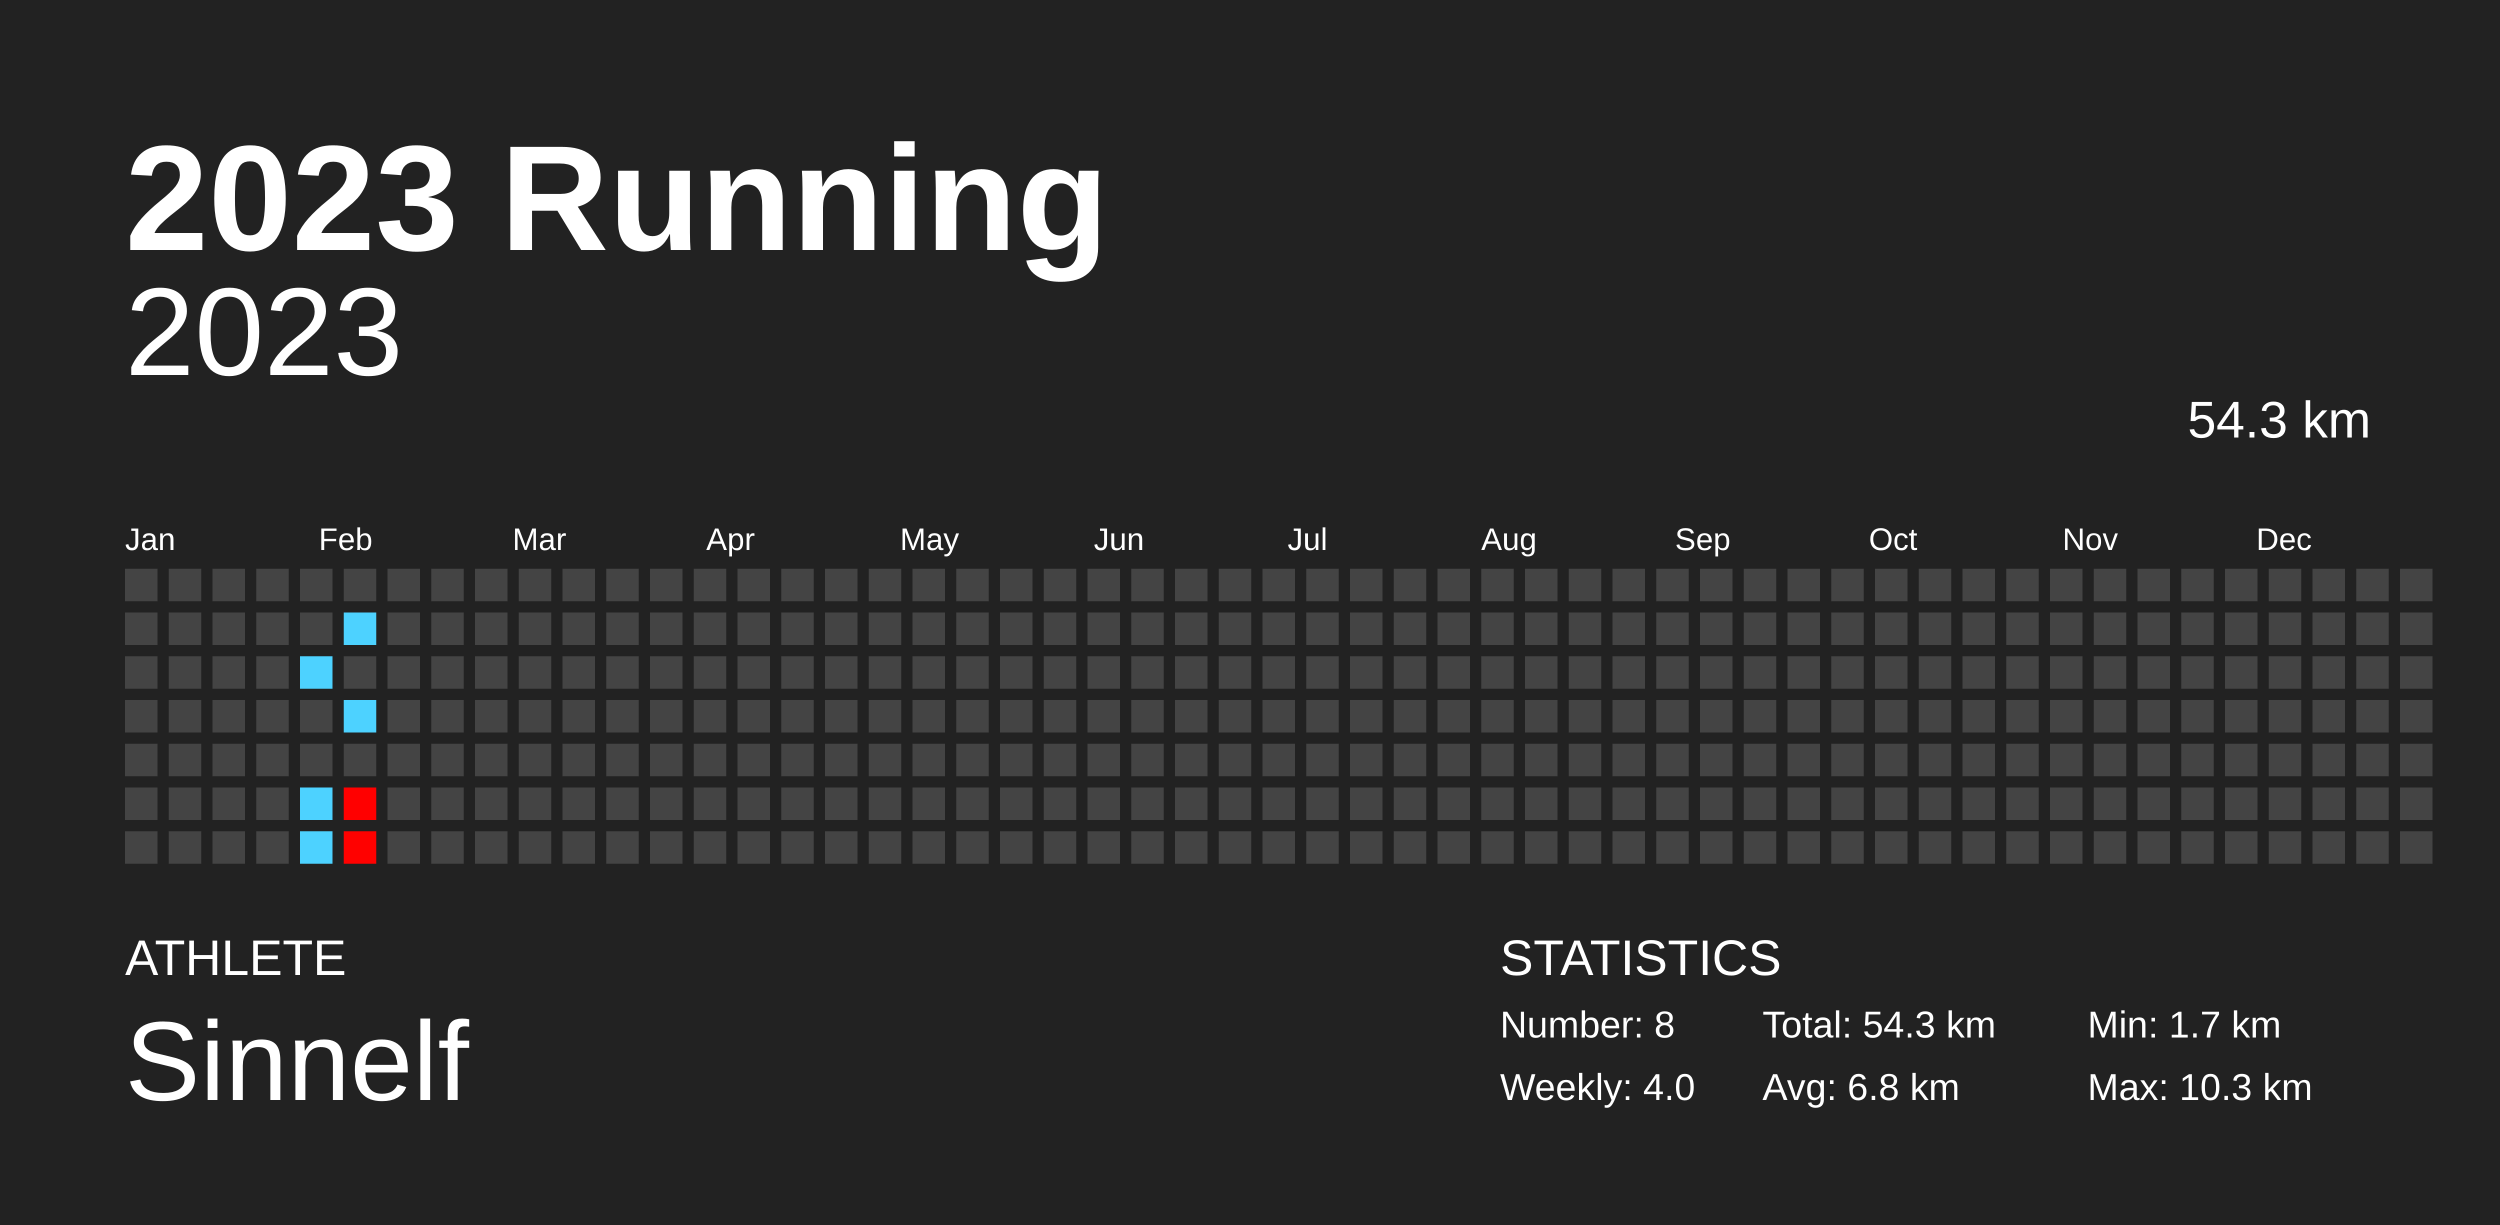
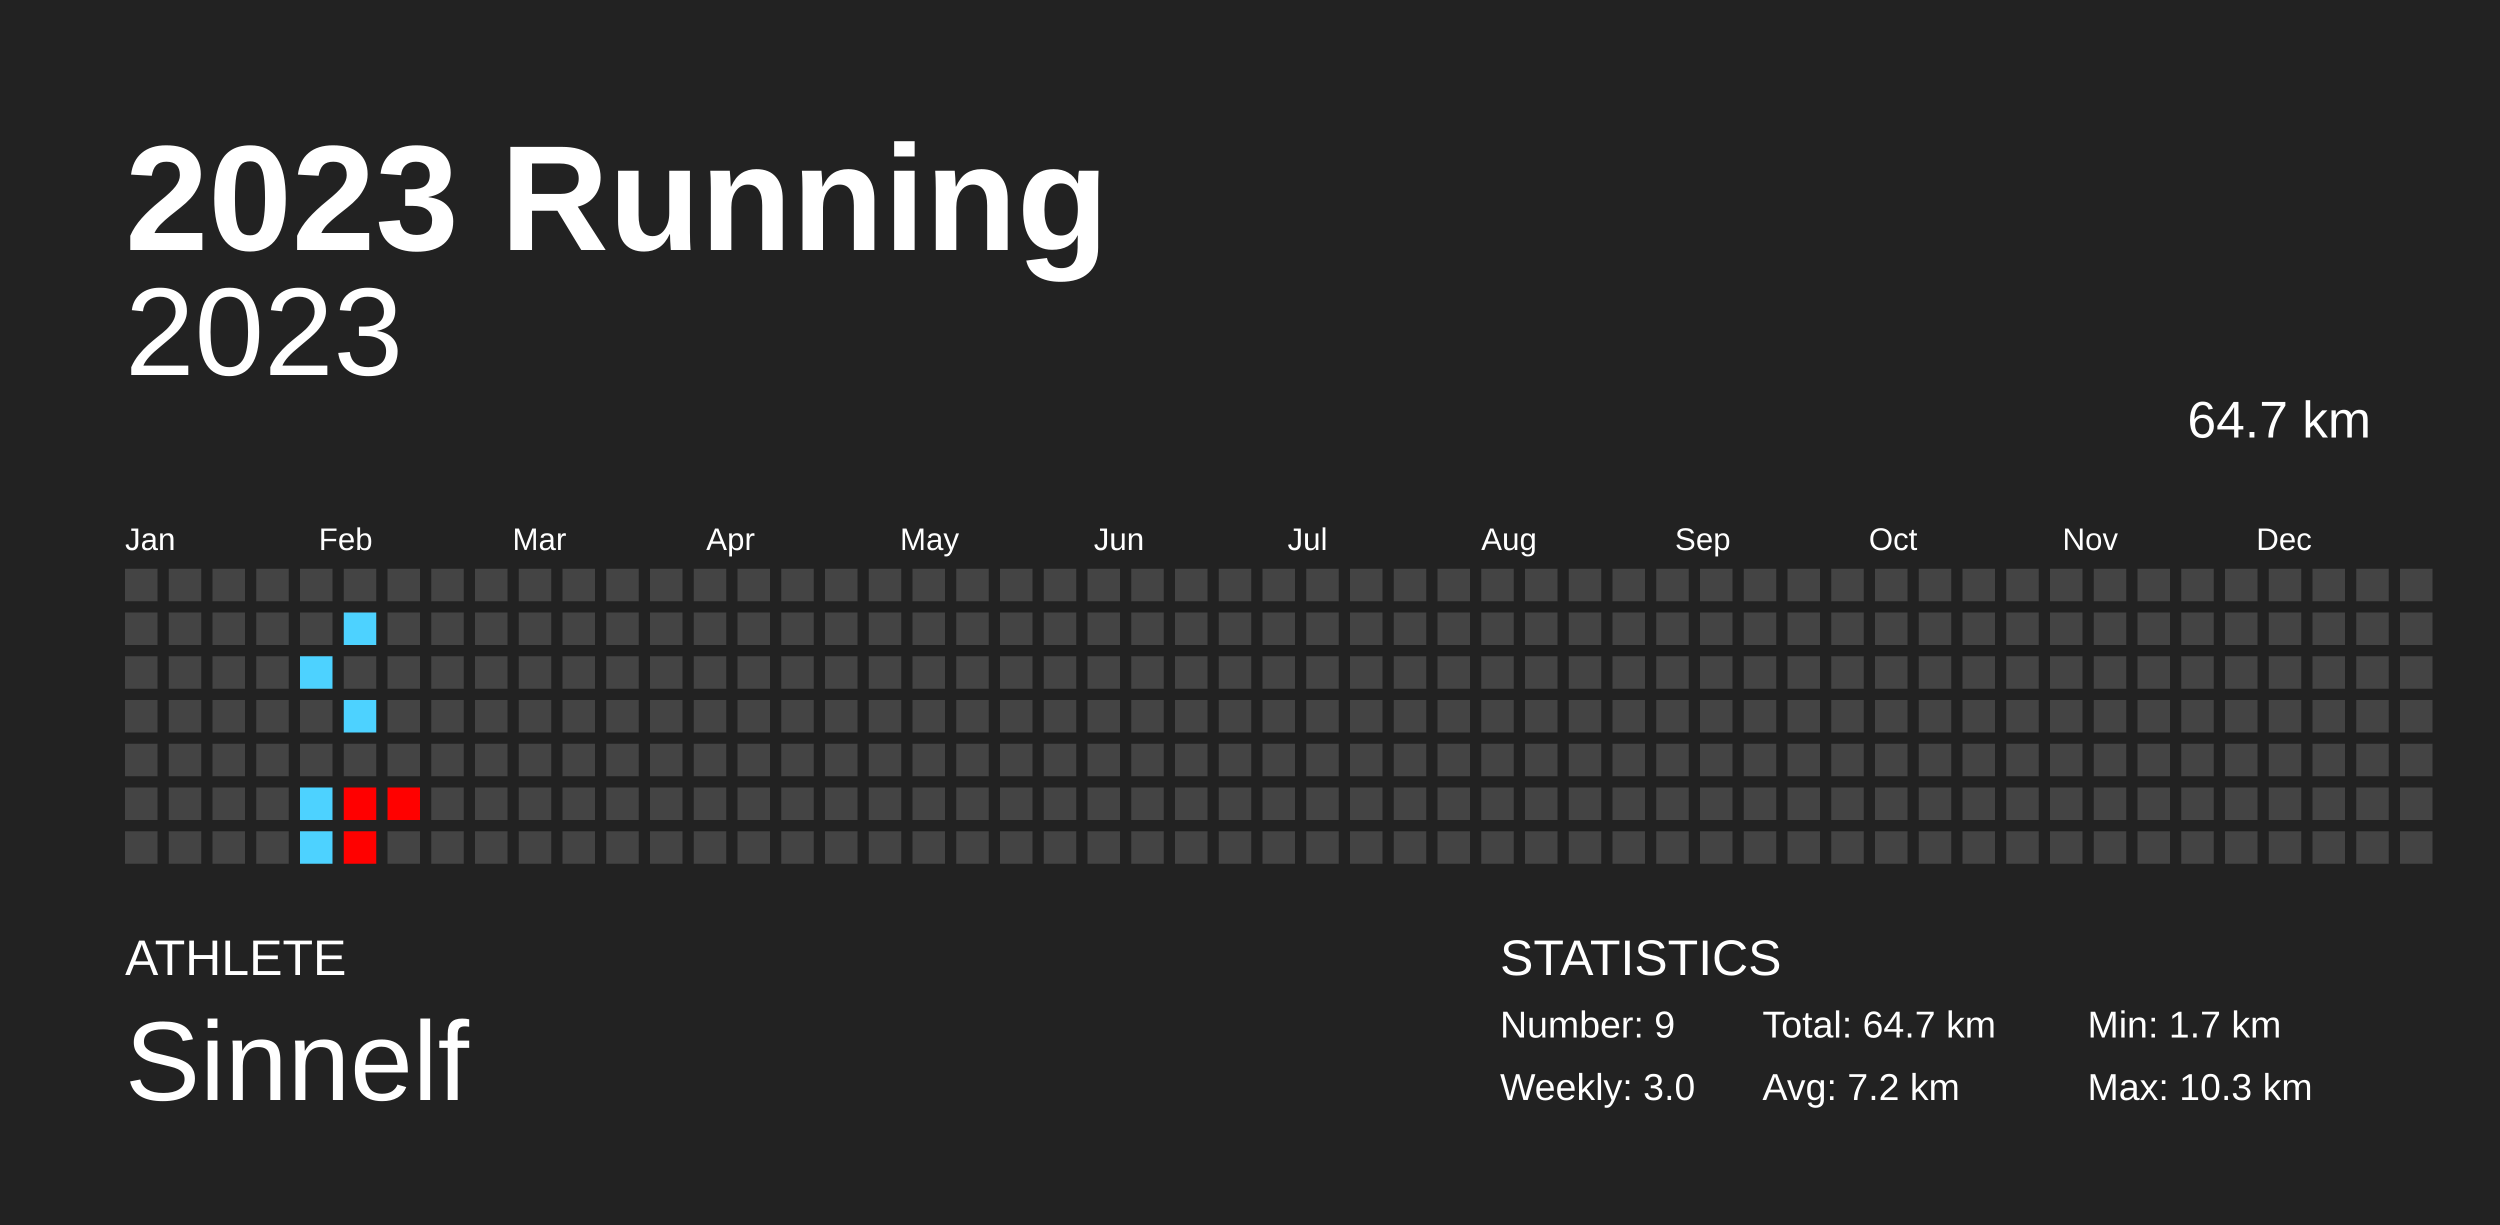
<svg xmlns="http://www.w3.org/2000/svg" baseProfile="full" height="98mm" version="1.1" viewBox="0,0,200,98" width="200mm">
  <defs />
  <rect fill="#222222" height="98" width="200" x="0" y="0" />
  <text fill="#FFFFFF" style="font-size:12px; font-family:Arial; font-weight:bold;" x="10" y="20">2023 Running</text>
  <text fill="#FFFFFF" style="font-size:4px; font-family:Arial" x="10" y="78">ATHLETE</text>
  <text fill="#FFFFFF" style="font-size:9px; font-family:Arial" x="10" y="88">Sinnelf</text>
  <text fill="#FFFFFF" style="font-size:4px; font-family:Arial" x="120" y="78">STATISTICS</text>
-   <text fill="#FFFFFF" style="font-size:3px; font-family:Arial" x="120" y="83">Number: 8</text>
-   <text fill="#FFFFFF" style="font-size:3px; font-family:Arial" x="120" y="88">Weekly: 4.0</text>
-   <text fill="#FFFFFF" style="font-size:3px; font-family:Arial" x="141" y="83">Total: 54.3 km</text>
-   <text fill="#FFFFFF" style="font-size:3px; font-family:Arial" x="141" y="88">Avg: 6.8 km</text>
+   <text fill="#FFFFFF" style="font-size:3px; font-family:Arial" x="120" y="83">Number: 9</text>
+   <text fill="#FFFFFF" style="font-size:3px; font-family:Arial" x="120" y="88">Weekly: 3.0</text>
+   <text fill="#FFFFFF" style="font-size:3px; font-family:Arial" x="141" y="83">Total: 64.7 km</text>
+   <text fill="#FFFFFF" style="font-size:3px; font-family:Arial" x="141" y="88">Avg: 7.2 km</text>
  <text fill="#FFFFFF" style="font-size:3px; font-family:Arial" x="167" y="83">Min: 1.7 km</text>
  <text fill="#FFFFFF" style="font-size:3px; font-family:Arial" x="167" y="88">Max: 10.3 km</text>
  <text alignment-baseline="hanging" fill="#FFFFFF" style="font-size:10.0px; font-family:Arial;" x="10" y="30">2023</text>
-   <text alignment-baseline="hanging" fill="#FFFFFF" style="font-size:4.125px; font-family:Arial;" x="175" y="35">54.3 km</text>
+   <text alignment-baseline="hanging" fill="#FFFFFF" style="font-size:4.125px; font-family:Arial;" x="175" y="35">64.7 km</text>
  <text fill="#FFFFFF" style="font-size:2.5px; font-family:Arial" x="10.0" y="44">Jan</text>
  <text fill="#FFFFFF" style="font-size:2.5px; font-family:Arial" x="25.5" y="44">Feb</text>
  <text fill="#FFFFFF" style="font-size:2.5px; font-family:Arial" x="41.0" y="44">Mar</text>
  <text fill="#FFFFFF" style="font-size:2.5px; font-family:Arial" x="56.5" y="44">Apr</text>
  <text fill="#FFFFFF" style="font-size:2.5px; font-family:Arial" x="72.0" y="44">May</text>
  <text fill="#FFFFFF" style="font-size:2.5px; font-family:Arial" x="87.5" y="44">Jun</text>
  <text fill="#FFFFFF" style="font-size:2.5px; font-family:Arial" x="103.0" y="44">Jul</text>
  <text fill="#FFFFFF" style="font-size:2.5px; font-family:Arial" x="118.5" y="44">Aug</text>
  <text fill="#FFFFFF" style="font-size:2.5px; font-family:Arial" x="134.0" y="44">Sep</text>
  <text fill="#FFFFFF" style="font-size:2.5px; font-family:Arial" x="149.5" y="44">Oct</text>
  <text fill="#FFFFFF" style="font-size:2.5px; font-family:Arial" x="165.0" y="44">Nov</text>
  <text fill="#FFFFFF" style="font-size:2.5px; font-family:Arial" x="180.5" y="44">Dec</text>
  <rect fill="#444444" height="2.6" width="2.6" x="10.0" y="45.5" />
  <rect fill="#444444" height="2.6" width="2.6" x="10.0" y="49.0" />
  <rect fill="#444444" height="2.6" width="2.6" x="10.0" y="52.5" />
  <rect fill="#444444" height="2.6" width="2.6" x="10.0" y="56.0" />
  <rect fill="#444444" height="2.6" width="2.6" x="10.0" y="59.5" />
  <rect fill="#444444" height="2.6" width="2.6" x="10.0" y="63.0" />
  <rect fill="#444444" height="2.6" width="2.6" x="10.0" y="66.5" />
  <rect fill="#444444" height="2.6" width="2.6" x="13.5" y="45.5" />
  <rect fill="#444444" height="2.6" width="2.6" x="13.5" y="49.0" />
  <rect fill="#444444" height="2.6" width="2.6" x="13.5" y="52.5" />
  <rect fill="#444444" height="2.6" width="2.6" x="13.5" y="56.0" />
  <rect fill="#444444" height="2.6" width="2.6" x="13.5" y="59.5" />
  <rect fill="#444444" height="2.6" width="2.6" x="13.5" y="63.0" />
  <rect fill="#444444" height="2.6" width="2.6" x="13.5" y="66.5" />
  <rect fill="#444444" height="2.6" width="2.6" x="17.0" y="45.5" />
  <rect fill="#444444" height="2.6" width="2.6" x="17.0" y="49.0" />
  <rect fill="#444444" height="2.6" width="2.6" x="17.0" y="52.5" />
  <rect fill="#444444" height="2.6" width="2.6" x="17.0" y="56.0" />
  <rect fill="#444444" height="2.6" width="2.6" x="17.0" y="59.5" />
  <rect fill="#444444" height="2.6" width="2.6" x="17.0" y="63.0" />
  <rect fill="#444444" height="2.6" width="2.6" x="17.0" y="66.5" />
  <rect fill="#444444" height="2.6" width="2.6" x="20.5" y="45.5" />
  <rect fill="#444444" height="2.6" width="2.6" x="20.5" y="49.0" />
  <rect fill="#444444" height="2.6" width="2.6" x="20.5" y="52.5" />
  <rect fill="#444444" height="2.6" width="2.6" x="20.5" y="56.0" />
  <rect fill="#444444" height="2.6" width="2.6" x="20.5" y="59.5" />
  <rect fill="#444444" height="2.6" width="2.6" x="20.5" y="63.0" />
  <rect fill="#444444" height="2.6" width="2.6" x="20.5" y="66.5" />
  <rect fill="#444444" height="2.6" width="2.6" x="24.0" y="45.5" />
  <rect fill="#444444" height="2.6" width="2.6" x="24.0" y="49.0" />
  <rect fill="#4dd2ff" height="2.6" width="2.6" x="24.0" y="52.5" />
  <rect fill="#444444" height="2.6" width="2.6" x="24.0" y="56.0" />
  <rect fill="#444444" height="2.6" width="2.6" x="24.0" y="59.5" />
  <rect fill="#4dd2ff" height="2.6" width="2.6" x="24.0" y="63.0" />
  <rect fill="#4dd2ff" height="2.6" width="2.6" x="24.0" y="66.5" />
  <rect fill="#444444" height="2.6" width="2.6" x="27.5" y="45.5" />
  <rect fill="#4dd2ff" height="2.6" width="2.6" x="27.5" y="49.0" />
  <rect fill="#444444" height="2.6" width="2.6" x="27.5" y="52.5" />
  <rect fill="#4dd2ff" height="2.6" width="2.6" x="27.5" y="56.0" />
  <rect fill="#444444" height="2.6" width="2.6" x="27.5" y="59.5" />
  <rect fill="#ff0000" height="2.6" width="2.6" x="27.5" y="63.0" />
  <rect fill="#ff0100" height="2.6" width="2.6" x="27.5" y="66.5" />
  <rect fill="#444444" height="2.6" width="2.6" x="31.0" y="45.5" />
  <rect fill="#444444" height="2.6" width="2.6" x="31.0" y="49.0" />
  <rect fill="#444444" height="2.6" width="2.6" x="31.0" y="52.5" />
  <rect fill="#444444" height="2.6" width="2.6" x="31.0" y="56.0" />
  <rect fill="#444444" height="2.6" width="2.6" x="31.0" y="59.5" />
-   <rect fill="#444444" height="2.6" width="2.6" x="31.0" y="63.0" />
+   <rect fill="#ff0100" height="2.6" width="2.6" x="31.0" y="63.0" />
  <rect fill="#444444" height="2.6" width="2.6" x="31.0" y="66.5" />
  <rect fill="#444444" height="2.6" width="2.6" x="34.5" y="45.5" />
  <rect fill="#444444" height="2.6" width="2.6" x="34.5" y="49.0" />
  <rect fill="#444444" height="2.6" width="2.6" x="34.5" y="52.5" />
  <rect fill="#444444" height="2.6" width="2.6" x="34.5" y="56.0" />
  <rect fill="#444444" height="2.6" width="2.6" x="34.5" y="59.5" />
  <rect fill="#444444" height="2.6" width="2.6" x="34.5" y="63.0" />
  <rect fill="#444444" height="2.6" width="2.6" x="34.5" y="66.5" />
  <rect fill="#444444" height="2.6" width="2.6" x="38.0" y="45.5" />
  <rect fill="#444444" height="2.6" width="2.6" x="38.0" y="49.0" />
  <rect fill="#444444" height="2.6" width="2.6" x="38.0" y="52.5" />
  <rect fill="#444444" height="2.6" width="2.6" x="38.0" y="56.0" />
  <rect fill="#444444" height="2.6" width="2.6" x="38.0" y="59.5" />
  <rect fill="#444444" height="2.6" width="2.6" x="38.0" y="63.0" />
  <rect fill="#444444" height="2.6" width="2.6" x="38.0" y="66.5" />
  <rect fill="#444444" height="2.6" width="2.6" x="41.5" y="45.5" />
  <rect fill="#444444" height="2.6" width="2.6" x="41.5" y="49.0" />
  <rect fill="#444444" height="2.6" width="2.6" x="41.5" y="52.5" />
  <rect fill="#444444" height="2.6" width="2.6" x="41.5" y="56.0" />
  <rect fill="#444444" height="2.6" width="2.6" x="41.5" y="59.5" />
  <rect fill="#444444" height="2.6" width="2.6" x="41.5" y="63.0" />
  <rect fill="#444444" height="2.6" width="2.6" x="41.5" y="66.5" />
  <rect fill="#444444" height="2.6" width="2.6" x="45.0" y="45.5" />
  <rect fill="#444444" height="2.6" width="2.6" x="45.0" y="49.0" />
  <rect fill="#444444" height="2.6" width="2.6" x="45.0" y="52.5" />
  <rect fill="#444444" height="2.6" width="2.6" x="45.0" y="56.0" />
  <rect fill="#444444" height="2.6" width="2.6" x="45.0" y="59.5" />
  <rect fill="#444444" height="2.6" width="2.6" x="45.0" y="63.0" />
  <rect fill="#444444" height="2.6" width="2.6" x="45.0" y="66.5" />
  <rect fill="#444444" height="2.6" width="2.6" x="48.5" y="45.5" />
  <rect fill="#444444" height="2.6" width="2.6" x="48.5" y="49.0" />
  <rect fill="#444444" height="2.6" width="2.6" x="48.5" y="52.5" />
  <rect fill="#444444" height="2.6" width="2.6" x="48.5" y="56.0" />
  <rect fill="#444444" height="2.6" width="2.6" x="48.5" y="59.5" />
  <rect fill="#444444" height="2.6" width="2.6" x="48.5" y="63.0" />
  <rect fill="#444444" height="2.6" width="2.6" x="48.5" y="66.5" />
  <rect fill="#444444" height="2.6" width="2.6" x="52.0" y="45.5" />
  <rect fill="#444444" height="2.6" width="2.6" x="52.0" y="49.0" />
  <rect fill="#444444" height="2.6" width="2.6" x="52.0" y="52.5" />
  <rect fill="#444444" height="2.6" width="2.6" x="52.0" y="56.0" />
  <rect fill="#444444" height="2.6" width="2.6" x="52.0" y="59.5" />
  <rect fill="#444444" height="2.6" width="2.6" x="52.0" y="63.0" />
  <rect fill="#444444" height="2.6" width="2.6" x="52.0" y="66.5" />
  <rect fill="#444444" height="2.6" width="2.6" x="55.5" y="45.5" />
  <rect fill="#444444" height="2.6" width="2.6" x="55.5" y="49.0" />
  <rect fill="#444444" height="2.6" width="2.6" x="55.5" y="52.5" />
  <rect fill="#444444" height="2.6" width="2.6" x="55.5" y="56.0" />
  <rect fill="#444444" height="2.6" width="2.6" x="55.5" y="59.5" />
  <rect fill="#444444" height="2.6" width="2.6" x="55.5" y="63.0" />
  <rect fill="#444444" height="2.6" width="2.6" x="55.5" y="66.5" />
  <rect fill="#444444" height="2.6" width="2.6" x="59.0" y="45.5" />
  <rect fill="#444444" height="2.6" width="2.6" x="59.0" y="49.0" />
  <rect fill="#444444" height="2.6" width="2.6" x="59.0" y="52.5" />
  <rect fill="#444444" height="2.6" width="2.6" x="59.0" y="56.0" />
  <rect fill="#444444" height="2.6" width="2.6" x="59.0" y="59.5" />
  <rect fill="#444444" height="2.6" width="2.6" x="59.0" y="63.0" />
  <rect fill="#444444" height="2.6" width="2.6" x="59.0" y="66.5" />
  <rect fill="#444444" height="2.6" width="2.6" x="62.5" y="45.5" />
  <rect fill="#444444" height="2.6" width="2.6" x="62.5" y="49.0" />
  <rect fill="#444444" height="2.6" width="2.6" x="62.5" y="52.5" />
  <rect fill="#444444" height="2.6" width="2.6" x="62.5" y="56.0" />
  <rect fill="#444444" height="2.6" width="2.6" x="62.5" y="59.5" />
  <rect fill="#444444" height="2.6" width="2.6" x="62.5" y="63.0" />
  <rect fill="#444444" height="2.6" width="2.6" x="62.5" y="66.5" />
  <rect fill="#444444" height="2.6" width="2.6" x="66.0" y="45.5" />
  <rect fill="#444444" height="2.6" width="2.6" x="66.0" y="49.0" />
  <rect fill="#444444" height="2.6" width="2.6" x="66.0" y="52.5" />
  <rect fill="#444444" height="2.6" width="2.6" x="66.0" y="56.0" />
  <rect fill="#444444" height="2.6" width="2.6" x="66.0" y="59.5" />
  <rect fill="#444444" height="2.6" width="2.6" x="66.0" y="63.0" />
  <rect fill="#444444" height="2.6" width="2.6" x="66.0" y="66.5" />
  <rect fill="#444444" height="2.6" width="2.6" x="69.5" y="45.5" />
  <rect fill="#444444" height="2.6" width="2.6" x="69.5" y="49.0" />
  <rect fill="#444444" height="2.6" width="2.6" x="69.5" y="52.5" />
  <rect fill="#444444" height="2.6" width="2.6" x="69.5" y="56.0" />
  <rect fill="#444444" height="2.6" width="2.6" x="69.5" y="59.5" />
  <rect fill="#444444" height="2.6" width="2.6" x="69.5" y="63.0" />
  <rect fill="#444444" height="2.6" width="2.6" x="69.5" y="66.5" />
  <rect fill="#444444" height="2.6" width="2.6" x="73.0" y="45.5" />
  <rect fill="#444444" height="2.6" width="2.6" x="73.0" y="49.0" />
  <rect fill="#444444" height="2.6" width="2.6" x="73.0" y="52.5" />
  <rect fill="#444444" height="2.6" width="2.6" x="73.0" y="56.0" />
  <rect fill="#444444" height="2.6" width="2.6" x="73.0" y="59.5" />
  <rect fill="#444444" height="2.6" width="2.6" x="73.0" y="63.0" />
  <rect fill="#444444" height="2.6" width="2.6" x="73.0" y="66.5" />
  <rect fill="#444444" height="2.6" width="2.6" x="76.5" y="45.5" />
  <rect fill="#444444" height="2.6" width="2.6" x="76.5" y="49.0" />
  <rect fill="#444444" height="2.6" width="2.6" x="76.5" y="52.5" />
  <rect fill="#444444" height="2.6" width="2.6" x="76.5" y="56.0" />
  <rect fill="#444444" height="2.6" width="2.6" x="76.5" y="59.5" />
  <rect fill="#444444" height="2.6" width="2.6" x="76.5" y="63.0" />
  <rect fill="#444444" height="2.6" width="2.6" x="76.5" y="66.5" />
  <rect fill="#444444" height="2.6" width="2.6" x="80.0" y="45.5" />
  <rect fill="#444444" height="2.6" width="2.6" x="80.0" y="49.0" />
  <rect fill="#444444" height="2.6" width="2.6" x="80.0" y="52.5" />
  <rect fill="#444444" height="2.6" width="2.6" x="80.0" y="56.0" />
  <rect fill="#444444" height="2.6" width="2.6" x="80.0" y="59.5" />
  <rect fill="#444444" height="2.6" width="2.6" x="80.0" y="63.0" />
  <rect fill="#444444" height="2.6" width="2.6" x="80.0" y="66.5" />
  <rect fill="#444444" height="2.6" width="2.6" x="83.5" y="45.5" />
  <rect fill="#444444" height="2.6" width="2.6" x="83.5" y="49.0" />
  <rect fill="#444444" height="2.6" width="2.6" x="83.5" y="52.5" />
  <rect fill="#444444" height="2.6" width="2.6" x="83.5" y="56.0" />
  <rect fill="#444444" height="2.6" width="2.6" x="83.5" y="59.5" />
  <rect fill="#444444" height="2.6" width="2.6" x="83.5" y="63.0" />
  <rect fill="#444444" height="2.6" width="2.6" x="83.5" y="66.5" />
  <rect fill="#444444" height="2.6" width="2.6" x="87.0" y="45.5" />
  <rect fill="#444444" height="2.6" width="2.6" x="87.0" y="49.0" />
  <rect fill="#444444" height="2.6" width="2.6" x="87.0" y="52.5" />
  <rect fill="#444444" height="2.6" width="2.6" x="87.0" y="56.0" />
  <rect fill="#444444" height="2.6" width="2.6" x="87.0" y="59.5" />
  <rect fill="#444444" height="2.6" width="2.6" x="87.0" y="63.0" />
  <rect fill="#444444" height="2.6" width="2.6" x="87.0" y="66.5" />
  <rect fill="#444444" height="2.6" width="2.6" x="90.5" y="45.5" />
  <rect fill="#444444" height="2.6" width="2.6" x="90.5" y="49.0" />
  <rect fill="#444444" height="2.6" width="2.6" x="90.5" y="52.5" />
  <rect fill="#444444" height="2.6" width="2.6" x="90.5" y="56.0" />
  <rect fill="#444444" height="2.6" width="2.6" x="90.5" y="59.5" />
  <rect fill="#444444" height="2.6" width="2.6" x="90.5" y="63.0" />
  <rect fill="#444444" height="2.6" width="2.6" x="90.5" y="66.5" />
  <rect fill="#444444" height="2.6" width="2.6" x="94.0" y="45.5" />
  <rect fill="#444444" height="2.6" width="2.6" x="94.0" y="49.0" />
  <rect fill="#444444" height="2.6" width="2.6" x="94.0" y="52.5" />
  <rect fill="#444444" height="2.6" width="2.6" x="94.0" y="56.0" />
  <rect fill="#444444" height="2.6" width="2.6" x="94.0" y="59.5" />
  <rect fill="#444444" height="2.6" width="2.6" x="94.0" y="63.0" />
  <rect fill="#444444" height="2.6" width="2.6" x="94.0" y="66.5" />
  <rect fill="#444444" height="2.6" width="2.6" x="97.5" y="45.5" />
  <rect fill="#444444" height="2.6" width="2.6" x="97.5" y="49.0" />
  <rect fill="#444444" height="2.6" width="2.6" x="97.5" y="52.5" />
  <rect fill="#444444" height="2.6" width="2.6" x="97.5" y="56.0" />
  <rect fill="#444444" height="2.6" width="2.6" x="97.5" y="59.5" />
  <rect fill="#444444" height="2.6" width="2.6" x="97.5" y="63.0" />
  <rect fill="#444444" height="2.6" width="2.6" x="97.5" y="66.5" />
  <rect fill="#444444" height="2.6" width="2.6" x="101.0" y="45.5" />
  <rect fill="#444444" height="2.6" width="2.6" x="101.0" y="49.0" />
  <rect fill="#444444" height="2.6" width="2.6" x="101.0" y="52.5" />
  <rect fill="#444444" height="2.6" width="2.6" x="101.0" y="56.0" />
  <rect fill="#444444" height="2.6" width="2.6" x="101.0" y="59.5" />
  <rect fill="#444444" height="2.6" width="2.6" x="101.0" y="63.0" />
  <rect fill="#444444" height="2.6" width="2.6" x="101.0" y="66.5" />
  <rect fill="#444444" height="2.6" width="2.6" x="104.5" y="45.5" />
  <rect fill="#444444" height="2.6" width="2.6" x="104.5" y="49.0" />
  <rect fill="#444444" height="2.6" width="2.6" x="104.5" y="52.5" />
  <rect fill="#444444" height="2.6" width="2.6" x="104.5" y="56.0" />
  <rect fill="#444444" height="2.6" width="2.6" x="104.5" y="59.5" />
  <rect fill="#444444" height="2.6" width="2.6" x="104.5" y="63.0" />
  <rect fill="#444444" height="2.6" width="2.6" x="104.5" y="66.5" />
  <rect fill="#444444" height="2.6" width="2.6" x="108.0" y="45.5" />
  <rect fill="#444444" height="2.6" width="2.6" x="108.0" y="49.0" />
  <rect fill="#444444" height="2.6" width="2.6" x="108.0" y="52.5" />
  <rect fill="#444444" height="2.6" width="2.6" x="108.0" y="56.0" />
  <rect fill="#444444" height="2.6" width="2.6" x="108.0" y="59.5" />
  <rect fill="#444444" height="2.6" width="2.6" x="108.0" y="63.0" />
  <rect fill="#444444" height="2.6" width="2.6" x="108.0" y="66.5" />
  <rect fill="#444444" height="2.6" width="2.6" x="111.5" y="45.5" />
  <rect fill="#444444" height="2.6" width="2.6" x="111.5" y="49.0" />
  <rect fill="#444444" height="2.6" width="2.6" x="111.5" y="52.5" />
  <rect fill="#444444" height="2.6" width="2.6" x="111.5" y="56.0" />
  <rect fill="#444444" height="2.6" width="2.6" x="111.5" y="59.5" />
  <rect fill="#444444" height="2.6" width="2.6" x="111.5" y="63.0" />
  <rect fill="#444444" height="2.6" width="2.6" x="111.5" y="66.5" />
  <rect fill="#444444" height="2.6" width="2.6" x="115.0" y="45.5" />
  <rect fill="#444444" height="2.6" width="2.6" x="115.0" y="49.0" />
  <rect fill="#444444" height="2.6" width="2.6" x="115.0" y="52.5" />
  <rect fill="#444444" height="2.6" width="2.6" x="115.0" y="56.0" />
  <rect fill="#444444" height="2.6" width="2.6" x="115.0" y="59.5" />
  <rect fill="#444444" height="2.6" width="2.6" x="115.0" y="63.0" />
  <rect fill="#444444" height="2.6" width="2.6" x="115.0" y="66.5" />
  <rect fill="#444444" height="2.6" width="2.6" x="118.5" y="45.5" />
  <rect fill="#444444" height="2.6" width="2.6" x="118.5" y="49.0" />
  <rect fill="#444444" height="2.6" width="2.6" x="118.5" y="52.5" />
  <rect fill="#444444" height="2.6" width="2.6" x="118.5" y="56.0" />
  <rect fill="#444444" height="2.6" width="2.6" x="118.5" y="59.5" />
  <rect fill="#444444" height="2.6" width="2.6" x="118.5" y="63.0" />
  <rect fill="#444444" height="2.6" width="2.6" x="118.5" y="66.5" />
  <rect fill="#444444" height="2.6" width="2.6" x="122.0" y="45.5" />
  <rect fill="#444444" height="2.6" width="2.6" x="122.0" y="49.0" />
  <rect fill="#444444" height="2.6" width="2.6" x="122.0" y="52.5" />
  <rect fill="#444444" height="2.6" width="2.6" x="122.0" y="56.0" />
  <rect fill="#444444" height="2.6" width="2.6" x="122.0" y="59.5" />
  <rect fill="#444444" height="2.6" width="2.6" x="122.0" y="63.0" />
  <rect fill="#444444" height="2.6" width="2.6" x="122.0" y="66.5" />
  <rect fill="#444444" height="2.6" width="2.6" x="125.5" y="45.5" />
  <rect fill="#444444" height="2.6" width="2.6" x="125.5" y="49.0" />
  <rect fill="#444444" height="2.6" width="2.6" x="125.5" y="52.5" />
  <rect fill="#444444" height="2.6" width="2.6" x="125.5" y="56.0" />
  <rect fill="#444444" height="2.6" width="2.6" x="125.5" y="59.5" />
  <rect fill="#444444" height="2.6" width="2.6" x="125.5" y="63.0" />
  <rect fill="#444444" height="2.6" width="2.6" x="125.5" y="66.5" />
  <rect fill="#444444" height="2.6" width="2.6" x="129.0" y="45.5" />
  <rect fill="#444444" height="2.6" width="2.6" x="129.0" y="49.0" />
  <rect fill="#444444" height="2.6" width="2.6" x="129.0" y="52.5" />
  <rect fill="#444444" height="2.6" width="2.6" x="129.0" y="56.0" />
  <rect fill="#444444" height="2.6" width="2.6" x="129.0" y="59.5" />
  <rect fill="#444444" height="2.6" width="2.6" x="129.0" y="63.0" />
  <rect fill="#444444" height="2.6" width="2.6" x="129.0" y="66.5" />
  <rect fill="#444444" height="2.6" width="2.6" x="132.5" y="45.5" />
  <rect fill="#444444" height="2.6" width="2.6" x="132.5" y="49.0" />
  <rect fill="#444444" height="2.6" width="2.6" x="132.5" y="52.5" />
  <rect fill="#444444" height="2.6" width="2.6" x="132.5" y="56.0" />
  <rect fill="#444444" height="2.6" width="2.6" x="132.5" y="59.5" />
  <rect fill="#444444" height="2.6" width="2.6" x="132.5" y="63.0" />
  <rect fill="#444444" height="2.6" width="2.6" x="132.5" y="66.5" />
  <rect fill="#444444" height="2.6" width="2.6" x="136.0" y="45.5" />
  <rect fill="#444444" height="2.6" width="2.6" x="136.0" y="49.0" />
  <rect fill="#444444" height="2.6" width="2.6" x="136.0" y="52.5" />
  <rect fill="#444444" height="2.6" width="2.6" x="136.0" y="56.0" />
  <rect fill="#444444" height="2.6" width="2.6" x="136.0" y="59.5" />
  <rect fill="#444444" height="2.6" width="2.6" x="136.0" y="63.0" />
  <rect fill="#444444" height="2.6" width="2.6" x="136.0" y="66.5" />
  <rect fill="#444444" height="2.6" width="2.6" x="139.5" y="45.5" />
  <rect fill="#444444" height="2.6" width="2.6" x="139.5" y="49.0" />
  <rect fill="#444444" height="2.6" width="2.6" x="139.5" y="52.5" />
  <rect fill="#444444" height="2.6" width="2.6" x="139.5" y="56.0" />
  <rect fill="#444444" height="2.6" width="2.6" x="139.5" y="59.5" />
  <rect fill="#444444" height="2.6" width="2.6" x="139.5" y="63.0" />
  <rect fill="#444444" height="2.6" width="2.6" x="139.5" y="66.5" />
  <rect fill="#444444" height="2.6" width="2.6" x="143.0" y="45.5" />
  <rect fill="#444444" height="2.6" width="2.6" x="143.0" y="49.0" />
  <rect fill="#444444" height="2.6" width="2.6" x="143.0" y="52.5" />
  <rect fill="#444444" height="2.6" width="2.6" x="143.0" y="56.0" />
  <rect fill="#444444" height="2.6" width="2.6" x="143.0" y="59.5" />
  <rect fill="#444444" height="2.6" width="2.6" x="143.0" y="63.0" />
  <rect fill="#444444" height="2.6" width="2.6" x="143.0" y="66.5" />
  <rect fill="#444444" height="2.6" width="2.6" x="146.5" y="45.5" />
  <rect fill="#444444" height="2.6" width="2.6" x="146.5" y="49.0" />
  <rect fill="#444444" height="2.6" width="2.6" x="146.5" y="52.5" />
  <rect fill="#444444" height="2.6" width="2.6" x="146.5" y="56.0" />
  <rect fill="#444444" height="2.6" width="2.6" x="146.5" y="59.5" />
  <rect fill="#444444" height="2.6" width="2.6" x="146.5" y="63.0" />
  <rect fill="#444444" height="2.6" width="2.6" x="146.5" y="66.5" />
  <rect fill="#444444" height="2.6" width="2.6" x="150.0" y="45.5" />
  <rect fill="#444444" height="2.6" width="2.6" x="150.0" y="49.0" />
  <rect fill="#444444" height="2.6" width="2.6" x="150.0" y="52.5" />
  <rect fill="#444444" height="2.6" width="2.6" x="150.0" y="56.0" />
  <rect fill="#444444" height="2.6" width="2.6" x="150.0" y="59.5" />
  <rect fill="#444444" height="2.6" width="2.6" x="150.0" y="63.0" />
  <rect fill="#444444" height="2.6" width="2.6" x="150.0" y="66.5" />
  <rect fill="#444444" height="2.6" width="2.6" x="153.5" y="45.5" />
  <rect fill="#444444" height="2.6" width="2.6" x="153.5" y="49.0" />
  <rect fill="#444444" height="2.6" width="2.6" x="153.5" y="52.5" />
  <rect fill="#444444" height="2.6" width="2.6" x="153.5" y="56.0" />
  <rect fill="#444444" height="2.6" width="2.6" x="153.5" y="59.5" />
  <rect fill="#444444" height="2.6" width="2.6" x="153.5" y="63.0" />
  <rect fill="#444444" height="2.6" width="2.6" x="153.5" y="66.5" />
  <rect fill="#444444" height="2.6" width="2.6" x="157.0" y="45.5" />
  <rect fill="#444444" height="2.6" width="2.6" x="157.0" y="49.0" />
  <rect fill="#444444" height="2.6" width="2.6" x="157.0" y="52.5" />
  <rect fill="#444444" height="2.6" width="2.6" x="157.0" y="56.0" />
  <rect fill="#444444" height="2.6" width="2.6" x="157.0" y="59.5" />
  <rect fill="#444444" height="2.6" width="2.6" x="157.0" y="63.0" />
  <rect fill="#444444" height="2.6" width="2.6" x="157.0" y="66.5" />
  <rect fill="#444444" height="2.6" width="2.6" x="160.5" y="45.5" />
  <rect fill="#444444" height="2.6" width="2.6" x="160.5" y="49.0" />
  <rect fill="#444444" height="2.6" width="2.6" x="160.5" y="52.5" />
  <rect fill="#444444" height="2.6" width="2.6" x="160.5" y="56.0" />
  <rect fill="#444444" height="2.6" width="2.6" x="160.5" y="59.5" />
  <rect fill="#444444" height="2.6" width="2.6" x="160.5" y="63.0" />
  <rect fill="#444444" height="2.6" width="2.6" x="160.5" y="66.5" />
  <rect fill="#444444" height="2.6" width="2.6" x="164.0" y="45.5" />
  <rect fill="#444444" height="2.6" width="2.6" x="164.0" y="49.0" />
  <rect fill="#444444" height="2.6" width="2.6" x="164.0" y="52.5" />
  <rect fill="#444444" height="2.6" width="2.6" x="164.0" y="56.0" />
  <rect fill="#444444" height="2.6" width="2.6" x="164.0" y="59.5" />
  <rect fill="#444444" height="2.6" width="2.6" x="164.0" y="63.0" />
  <rect fill="#444444" height="2.6" width="2.6" x="164.0" y="66.5" />
  <rect fill="#444444" height="2.6" width="2.6" x="167.5" y="45.5" />
  <rect fill="#444444" height="2.6" width="2.6" x="167.5" y="49.0" />
  <rect fill="#444444" height="2.6" width="2.6" x="167.5" y="52.5" />
  <rect fill="#444444" height="2.6" width="2.6" x="167.5" y="56.0" />
  <rect fill="#444444" height="2.6" width="2.6" x="167.5" y="59.5" />
  <rect fill="#444444" height="2.6" width="2.6" x="167.5" y="63.0" />
  <rect fill="#444444" height="2.6" width="2.6" x="167.5" y="66.5" />
  <rect fill="#444444" height="2.6" width="2.6" x="171.0" y="45.5" />
  <rect fill="#444444" height="2.6" width="2.6" x="171.0" y="49.0" />
  <rect fill="#444444" height="2.6" width="2.6" x="171.0" y="52.5" />
  <rect fill="#444444" height="2.6" width="2.6" x="171.0" y="56.0" />
  <rect fill="#444444" height="2.6" width="2.6" x="171.0" y="59.5" />
  <rect fill="#444444" height="2.6" width="2.6" x="171.0" y="63.0" />
  <rect fill="#444444" height="2.6" width="2.6" x="171.0" y="66.5" />
  <rect fill="#444444" height="2.6" width="2.6" x="174.5" y="45.5" />
  <rect fill="#444444" height="2.6" width="2.6" x="174.5" y="49.0" />
  <rect fill="#444444" height="2.6" width="2.6" x="174.5" y="52.5" />
  <rect fill="#444444" height="2.6" width="2.6" x="174.5" y="56.0" />
  <rect fill="#444444" height="2.6" width="2.6" x="174.5" y="59.5" />
  <rect fill="#444444" height="2.6" width="2.6" x="174.5" y="63.0" />
  <rect fill="#444444" height="2.6" width="2.6" x="174.5" y="66.5" />
  <rect fill="#444444" height="2.6" width="2.6" x="178.0" y="45.5" />
  <rect fill="#444444" height="2.6" width="2.6" x="178.0" y="49.0" />
  <rect fill="#444444" height="2.6" width="2.6" x="178.0" y="52.5" />
  <rect fill="#444444" height="2.6" width="2.6" x="178.0" y="56.0" />
  <rect fill="#444444" height="2.6" width="2.6" x="178.0" y="59.5" />
  <rect fill="#444444" height="2.6" width="2.6" x="178.0" y="63.0" />
  <rect fill="#444444" height="2.6" width="2.6" x="178.0" y="66.5" />
  <rect fill="#444444" height="2.6" width="2.6" x="181.5" y="45.5" />
  <rect fill="#444444" height="2.6" width="2.6" x="181.5" y="49.0" />
  <rect fill="#444444" height="2.6" width="2.6" x="181.5" y="52.5" />
  <rect fill="#444444" height="2.6" width="2.6" x="181.5" y="56.0" />
  <rect fill="#444444" height="2.6" width="2.6" x="181.5" y="59.5" />
  <rect fill="#444444" height="2.6" width="2.6" x="181.5" y="63.0" />
  <rect fill="#444444" height="2.6" width="2.6" x="181.5" y="66.5" />
  <rect fill="#444444" height="2.6" width="2.6" x="185.0" y="45.5" />
  <rect fill="#444444" height="2.6" width="2.6" x="185.0" y="49.0" />
  <rect fill="#444444" height="2.6" width="2.6" x="185.0" y="52.5" />
  <rect fill="#444444" height="2.6" width="2.6" x="185.0" y="56.0" />
  <rect fill="#444444" height="2.6" width="2.6" x="185.0" y="59.5" />
  <rect fill="#444444" height="2.6" width="2.6" x="185.0" y="63.0" />
  <rect fill="#444444" height="2.6" width="2.6" x="185.0" y="66.5" />
  <rect fill="#444444" height="2.6" width="2.6" x="188.5" y="45.5" />
  <rect fill="#444444" height="2.6" width="2.6" x="188.5" y="49.0" />
  <rect fill="#444444" height="2.6" width="2.6" x="188.5" y="52.5" />
  <rect fill="#444444" height="2.6" width="2.6" x="188.5" y="56.0" />
  <rect fill="#444444" height="2.6" width="2.6" x="188.5" y="59.5" />
  <rect fill="#444444" height="2.6" width="2.6" x="188.5" y="63.0" />
  <rect fill="#444444" height="2.6" width="2.6" x="188.5" y="66.5" />
  <rect fill="#444444" height="2.6" width="2.6" x="192.0" y="45.5" />
  <rect fill="#444444" height="2.6" width="2.6" x="192.0" y="49.0" />
  <rect fill="#444444" height="2.6" width="2.6" x="192.0" y="52.5" />
  <rect fill="#444444" height="2.6" width="2.6" x="192.0" y="56.0" />
  <rect fill="#444444" height="2.6" width="2.6" x="192.0" y="59.5" />
  <rect fill="#444444" height="2.6" width="2.6" x="192.0" y="63.0" />
  <rect fill="#444444" height="2.6" width="2.6" x="192.0" y="66.5" />
</svg>
